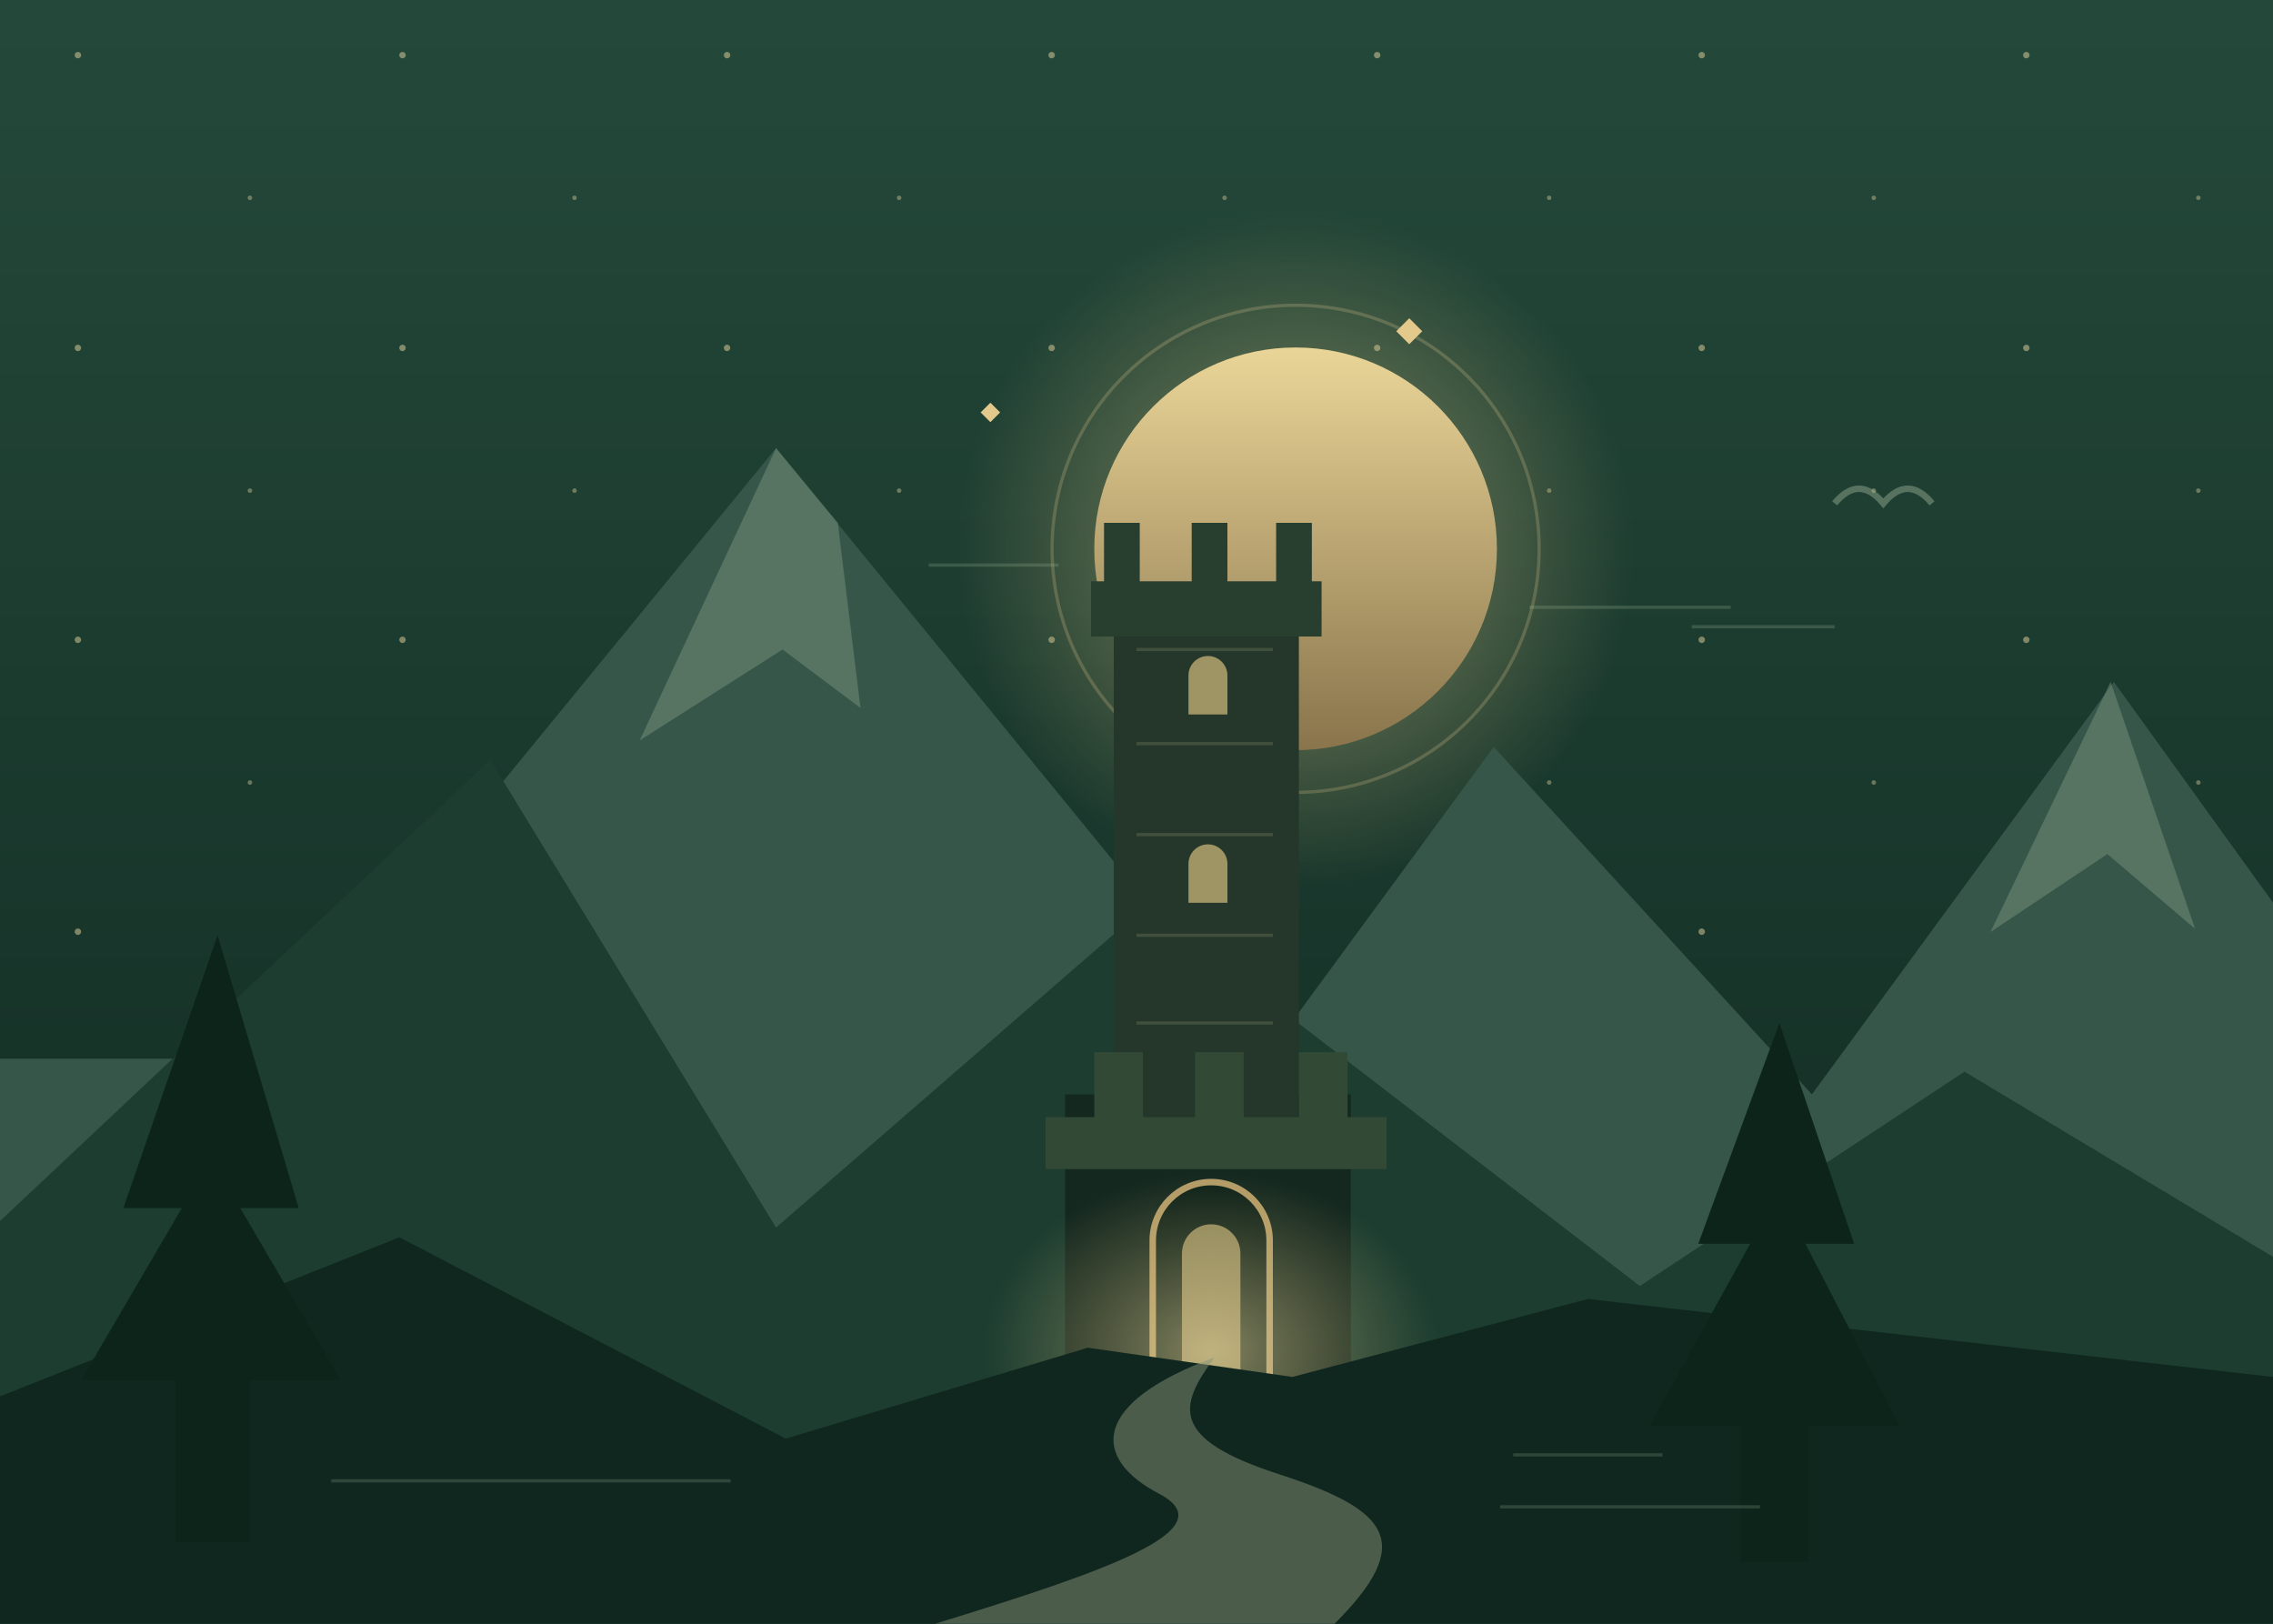
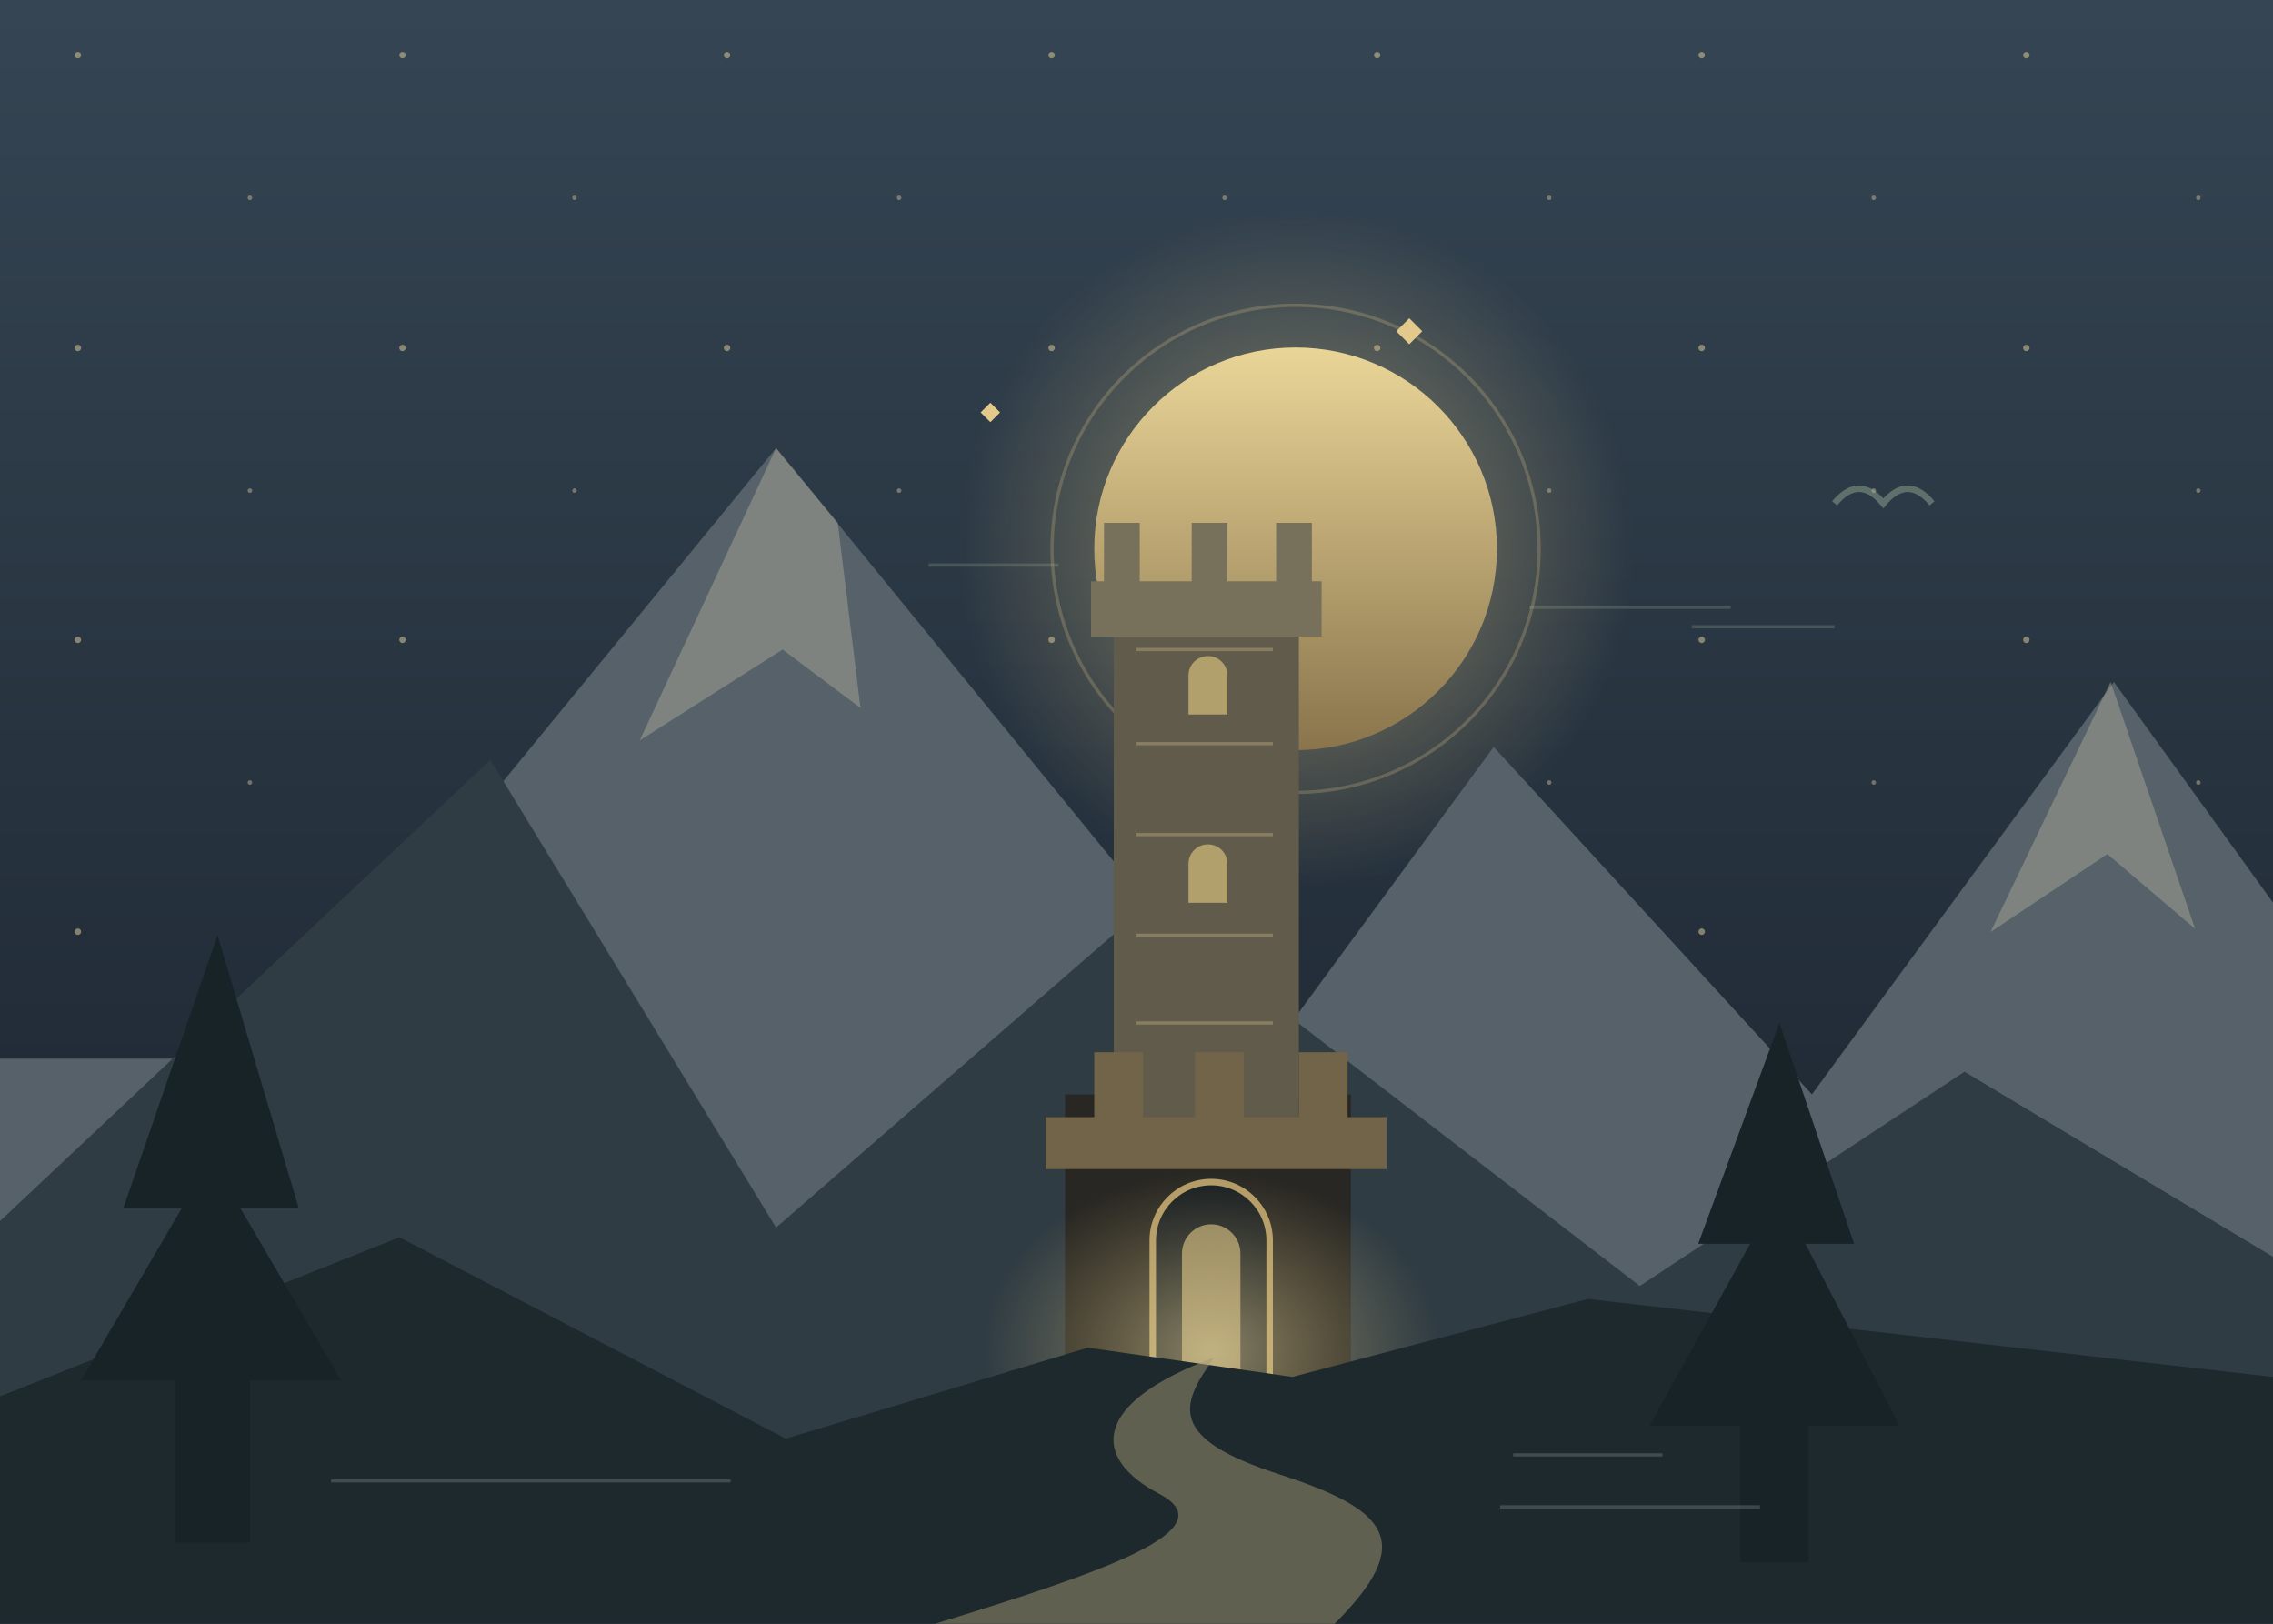
<svg xmlns="http://www.w3.org/2000/svg" viewBox="0 0 700 500" fill="none">
  <defs>
    <linearGradient id="sky" x2="0" y2="1">
-       <stop stop-color="#24493a" />
-       <stop offset="1" stop-color="#102820" />
+       <stop stop-color="#354553" />
+       <stop offset="1" stop-color="#171f29" />
    </linearGradient>
    <linearGradient id="gold" x2="0" y2="1">
      <stop stop-color="#ead598" />
      <stop offset="1" stop-color="#89744c" />
    </linearGradient>
    <radialGradient id="glow">
      <stop stop-color="#e6d59c" stop-opacity=".55" />
      <stop offset="1" stop-color="#d0b574" stop-opacity="0" />
    </radialGradient>
    <pattern id="stars" width="100" height="90" patternUnits="userSpaceOnUse">
      <circle cx="24" cy="17" r="1" fill="#e5d49f" opacity=".5" />
      <circle cx="77" cy="61" r=".7" fill="#e5d49f" opacity=".4" />
    </pattern>
  </defs>
  <path fill="url(#sky)" d="M0 0h700v500H0z" />
  <path fill="url(#stars)" d="M0 0h700v500H0z" />
  <circle cx="399" cy="169" r="104" fill="url(#glow)" />
  <circle cx="399" cy="169" r="75" stroke="#dac18a" stroke-opacity=".25" />
  <circle cx="399" cy="169" r="62" fill="url(#gold)" />
-   <path d="m85 326 154-188 152 186 69-94 98 107 93-127 75 104v186H0V326Z" fill="#365649" />
-   <path d="m239 138-42 90 44-28 24 18-7-57Zm411 72-37 77 36-24 27 23Z" fill="#78917c" opacity=".5" />
-   <path d="m0 376 151-142 88 144 114-99 152 117 100-66 95 57v113H0Z" fill="#1c3d30" />
-   <path d="M328 337h88v87h-88z" fill="#14281f" />
-   <path d="M343 191h57v159h-57z" fill="#25362a" />
-   <path d="M336 179h71v17h-71zM340 161h11v21h-11zM367 161h11v21h-11zM393 161h11v21h-11z" fill="#283e2f" />
-   <path d="M350 200h42M350 229h42M350 257h42M350 288h42M350 315h42" stroke="#53614a" stroke-opacity=".6" />
+   <path d="m85 326 154-188 152 186 69-94 98 107 93-127 75 104v186H0V326Z" fill="#56616a" />
+   <path d="m239 138-42 90 44-28 24 18-7-57Zm411 72-37 77 36-24 27 23Z" fill="#a5a696" opacity=".5" />
+   <path d="m0 376 151-142 88 144 114-99 152 117 100-66 95 57v113H0Z" fill="#303c43" />
+   <path d="M328 337h88v87h-88z" fill="#282723" />
+   <path d="M343 191h57v159h-57z" fill="#615b4b" />
+   <path d="M336 179h71v17h-71zM340 161h11v21h-11zM367 161h11v21h-11zM393 161h11v21h-11z" fill="#77705a" />
+   <path d="M350 200h42M350 229h42M350 257h42M350 288h42M350 315h42" stroke="#a29370" stroke-opacity=".6" />
  <path d="M366 220v-12a6 6 0 0 1 12 0v12zM366 278v-12a6 6 0 0 1 12 0v12z" fill="#d3bc7b" opacity=".7" />
-   <path d="M322 344h15v-20h15v20h16v-20h15v20h17v-20h15v20h12v16H322z" fill="#314935" />
-   <path d="M355 424v-42a18 18 0 0 1 36 0v42Z" fill="#0b2018" stroke="#b29b66" stroke-width="2" />
+   <path d="M322 344h15v-20h15v20h16v-20h15v20h17v-20h15v20h12v16H322z" fill="#716448" />
+   <path d="M355 424v-42a18 18 0 0 1 36 0v42Z" fill="#161d22" stroke="#b29b66" stroke-width="2" />
  <path d="M364 424v-38a9 9 0 0 1 18 0v38Z" fill="#e6cb89" opacity=".6" />
  <ellipse cx="373" cy="416" rx="70" ry="55" fill="url(#glow)" />
-   <path d="m0 430 123-49 119 62 93-28 63 9 91-24 211 24v76H0Z" fill="#10271f" />
-   <path d="M374 418c-38 14-38 31-17 42s-17 24-69 40h123c25-25 17-35-17-46s-31-21-20-36Z" fill="#869176" opacity=".5" />
-   <path d="m67 288-29 84h18l-31 53h29v50h23v-50h28l-31-53h18Zm481 27-25 68h16l-31 56h28v42h21v-42h28l-29-56h15Z" fill="#0d241a" />
-   <path d="M102 456h123M462 464h80M466 448h46" stroke="#709179" stroke-opacity=".3" />
+   <path d="m0 430 123-49 119 62 93-28 63 9 91-24 211 24v76H0Z" fill="#1d292d" />
+   <path d="M374 418c-38 14-38 31-17 42s-17 24-69 40h123c25-25 17-35-17-46s-31-21-20-36Z" fill="#a39774" opacity=".5" />
+   <path d="m67 288-29 84h18l-31 53h29v50h23v-50h28l-31-53h18Zm481 27-25 68h16l-31 56h28v42h21v-42h28l-29-56h15Z" fill="#172326" />
+   <path d="M102 456h123M462 464h80M466 448h46" stroke="#91a29b" stroke-opacity=".3" />
  <path d="m434 98 4 4-4 4-4-4Zm-129 26 3 3-3 3-3-3Z" fill="#e3ca8c" />
  <path d="M471 187h62m-12 6h44M286 174h40" stroke="#acc2a0" stroke-opacity=".22" />
  <path d="M565 155c5-6 10-6 15 0 5-6 10-6 15 0" stroke="#adc0a2" stroke-opacity=".4" stroke-width="2" />
</svg>
